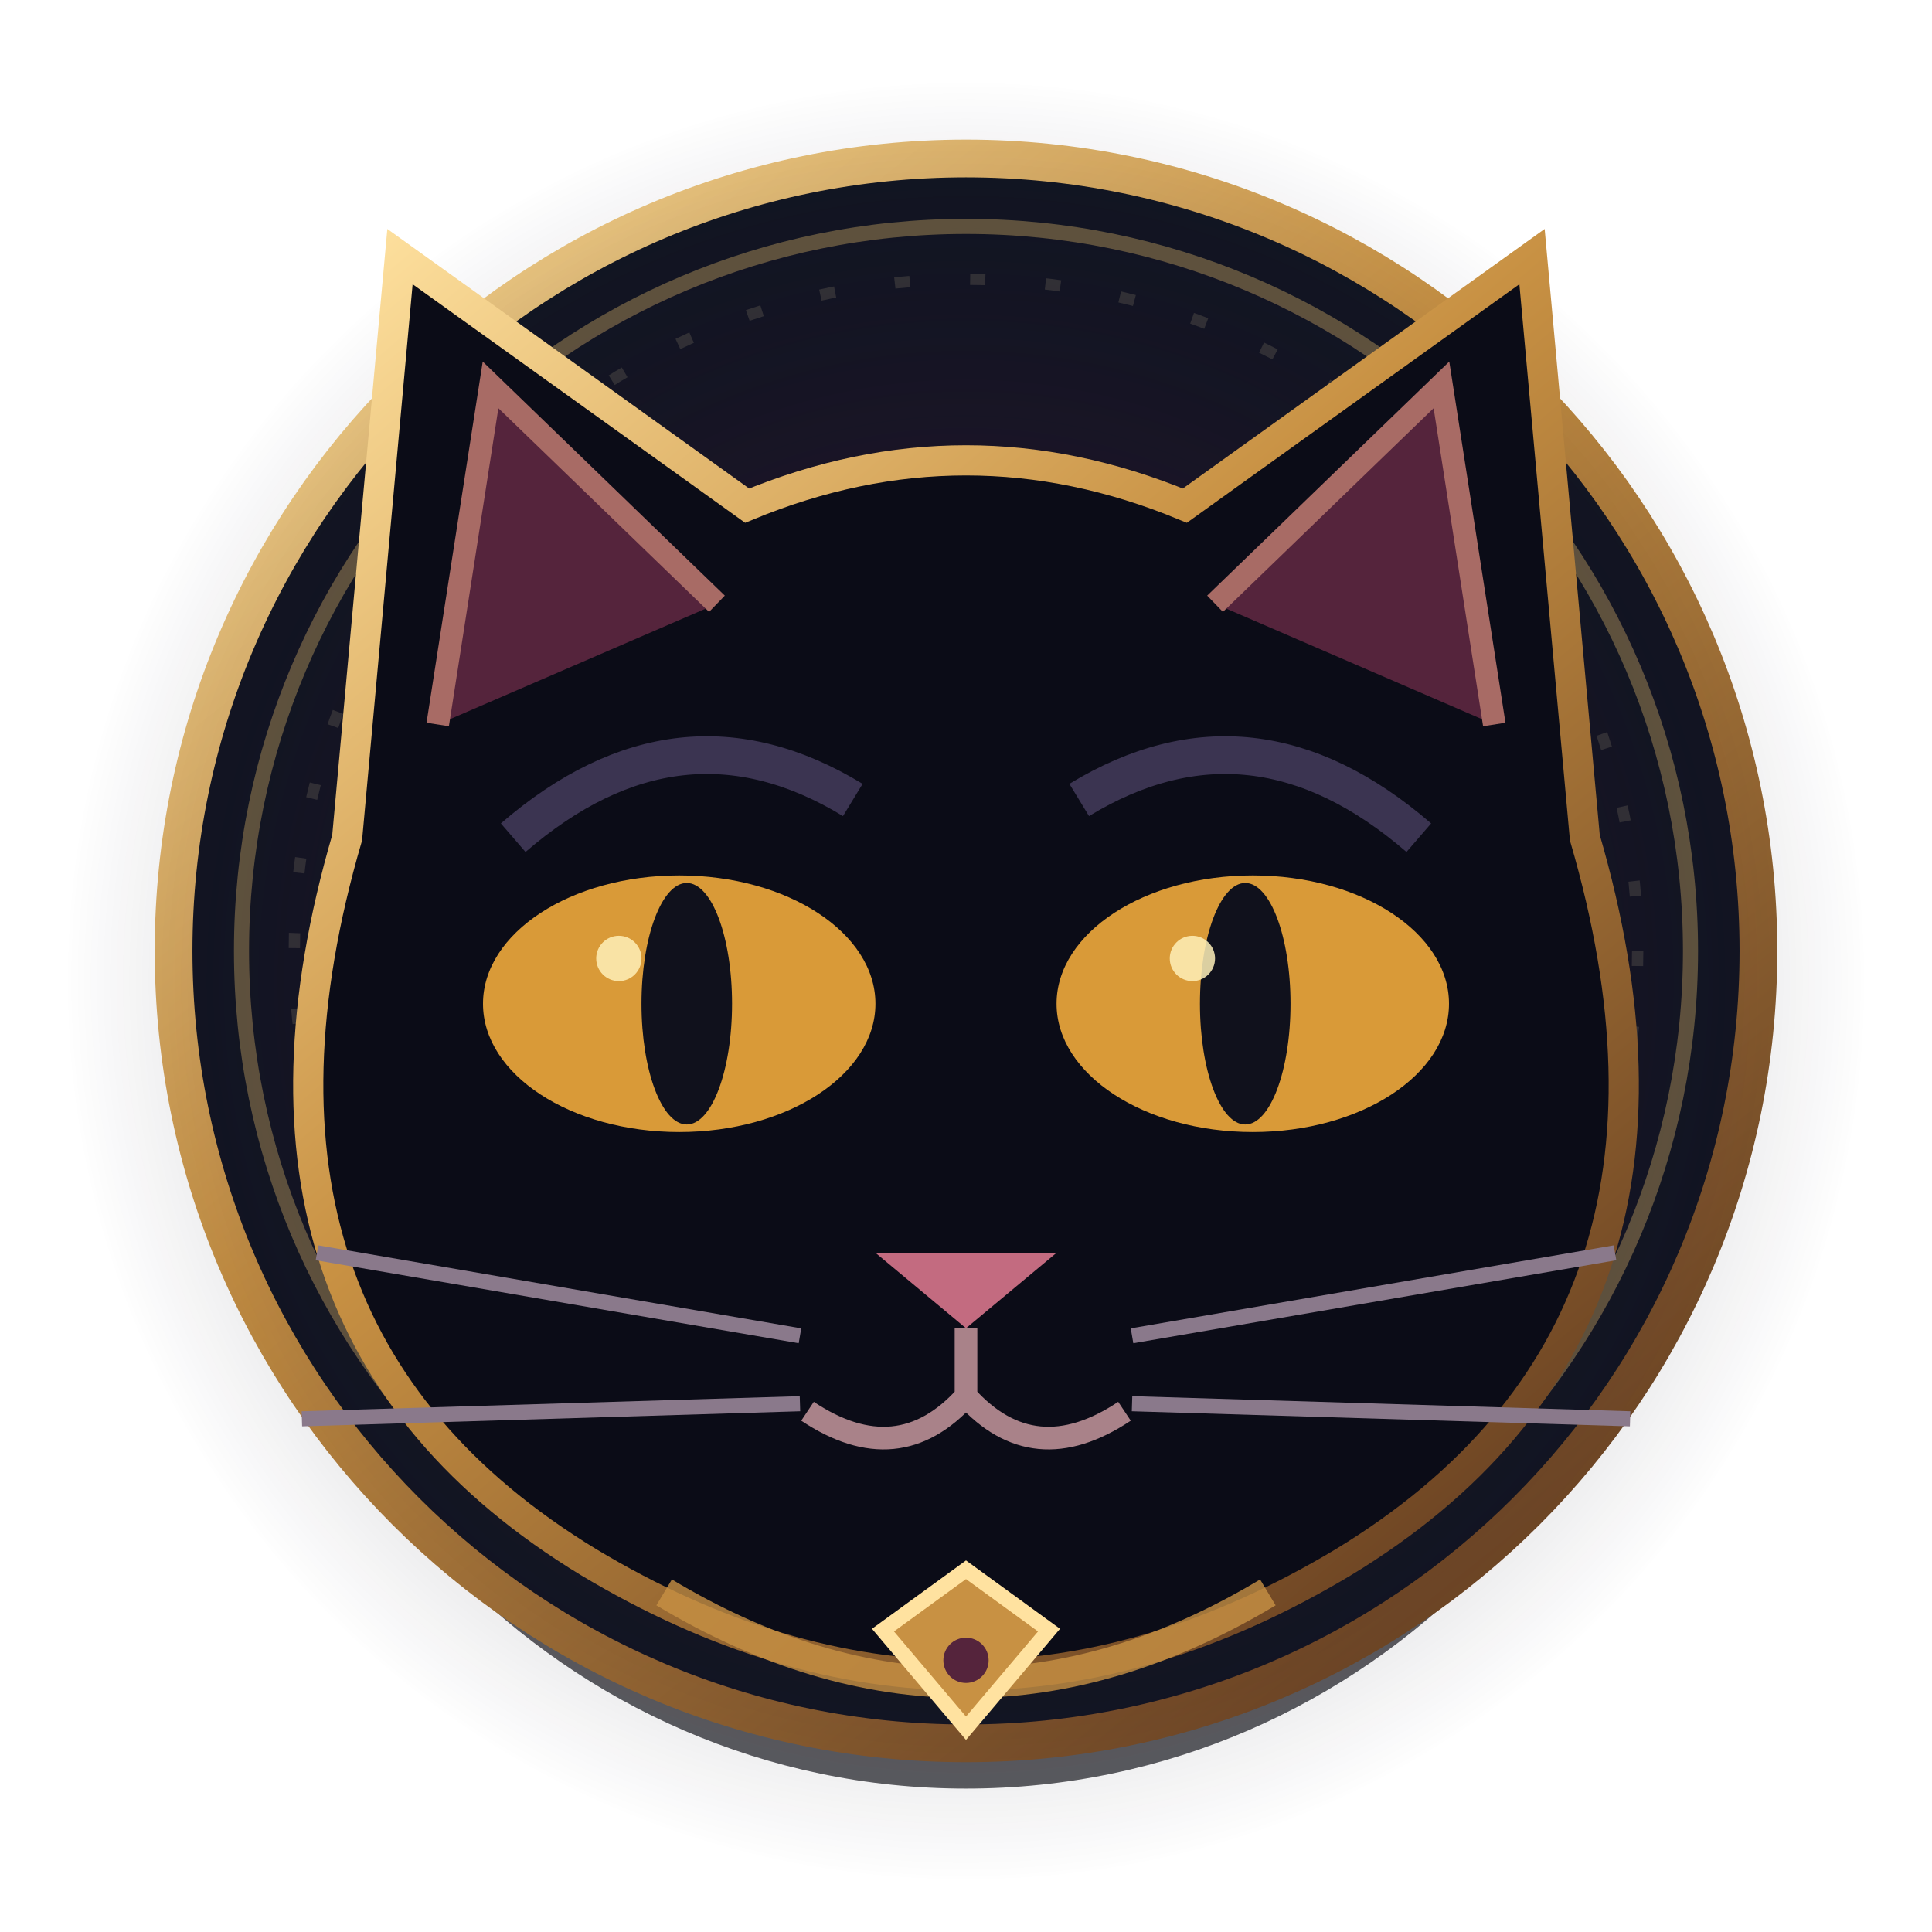
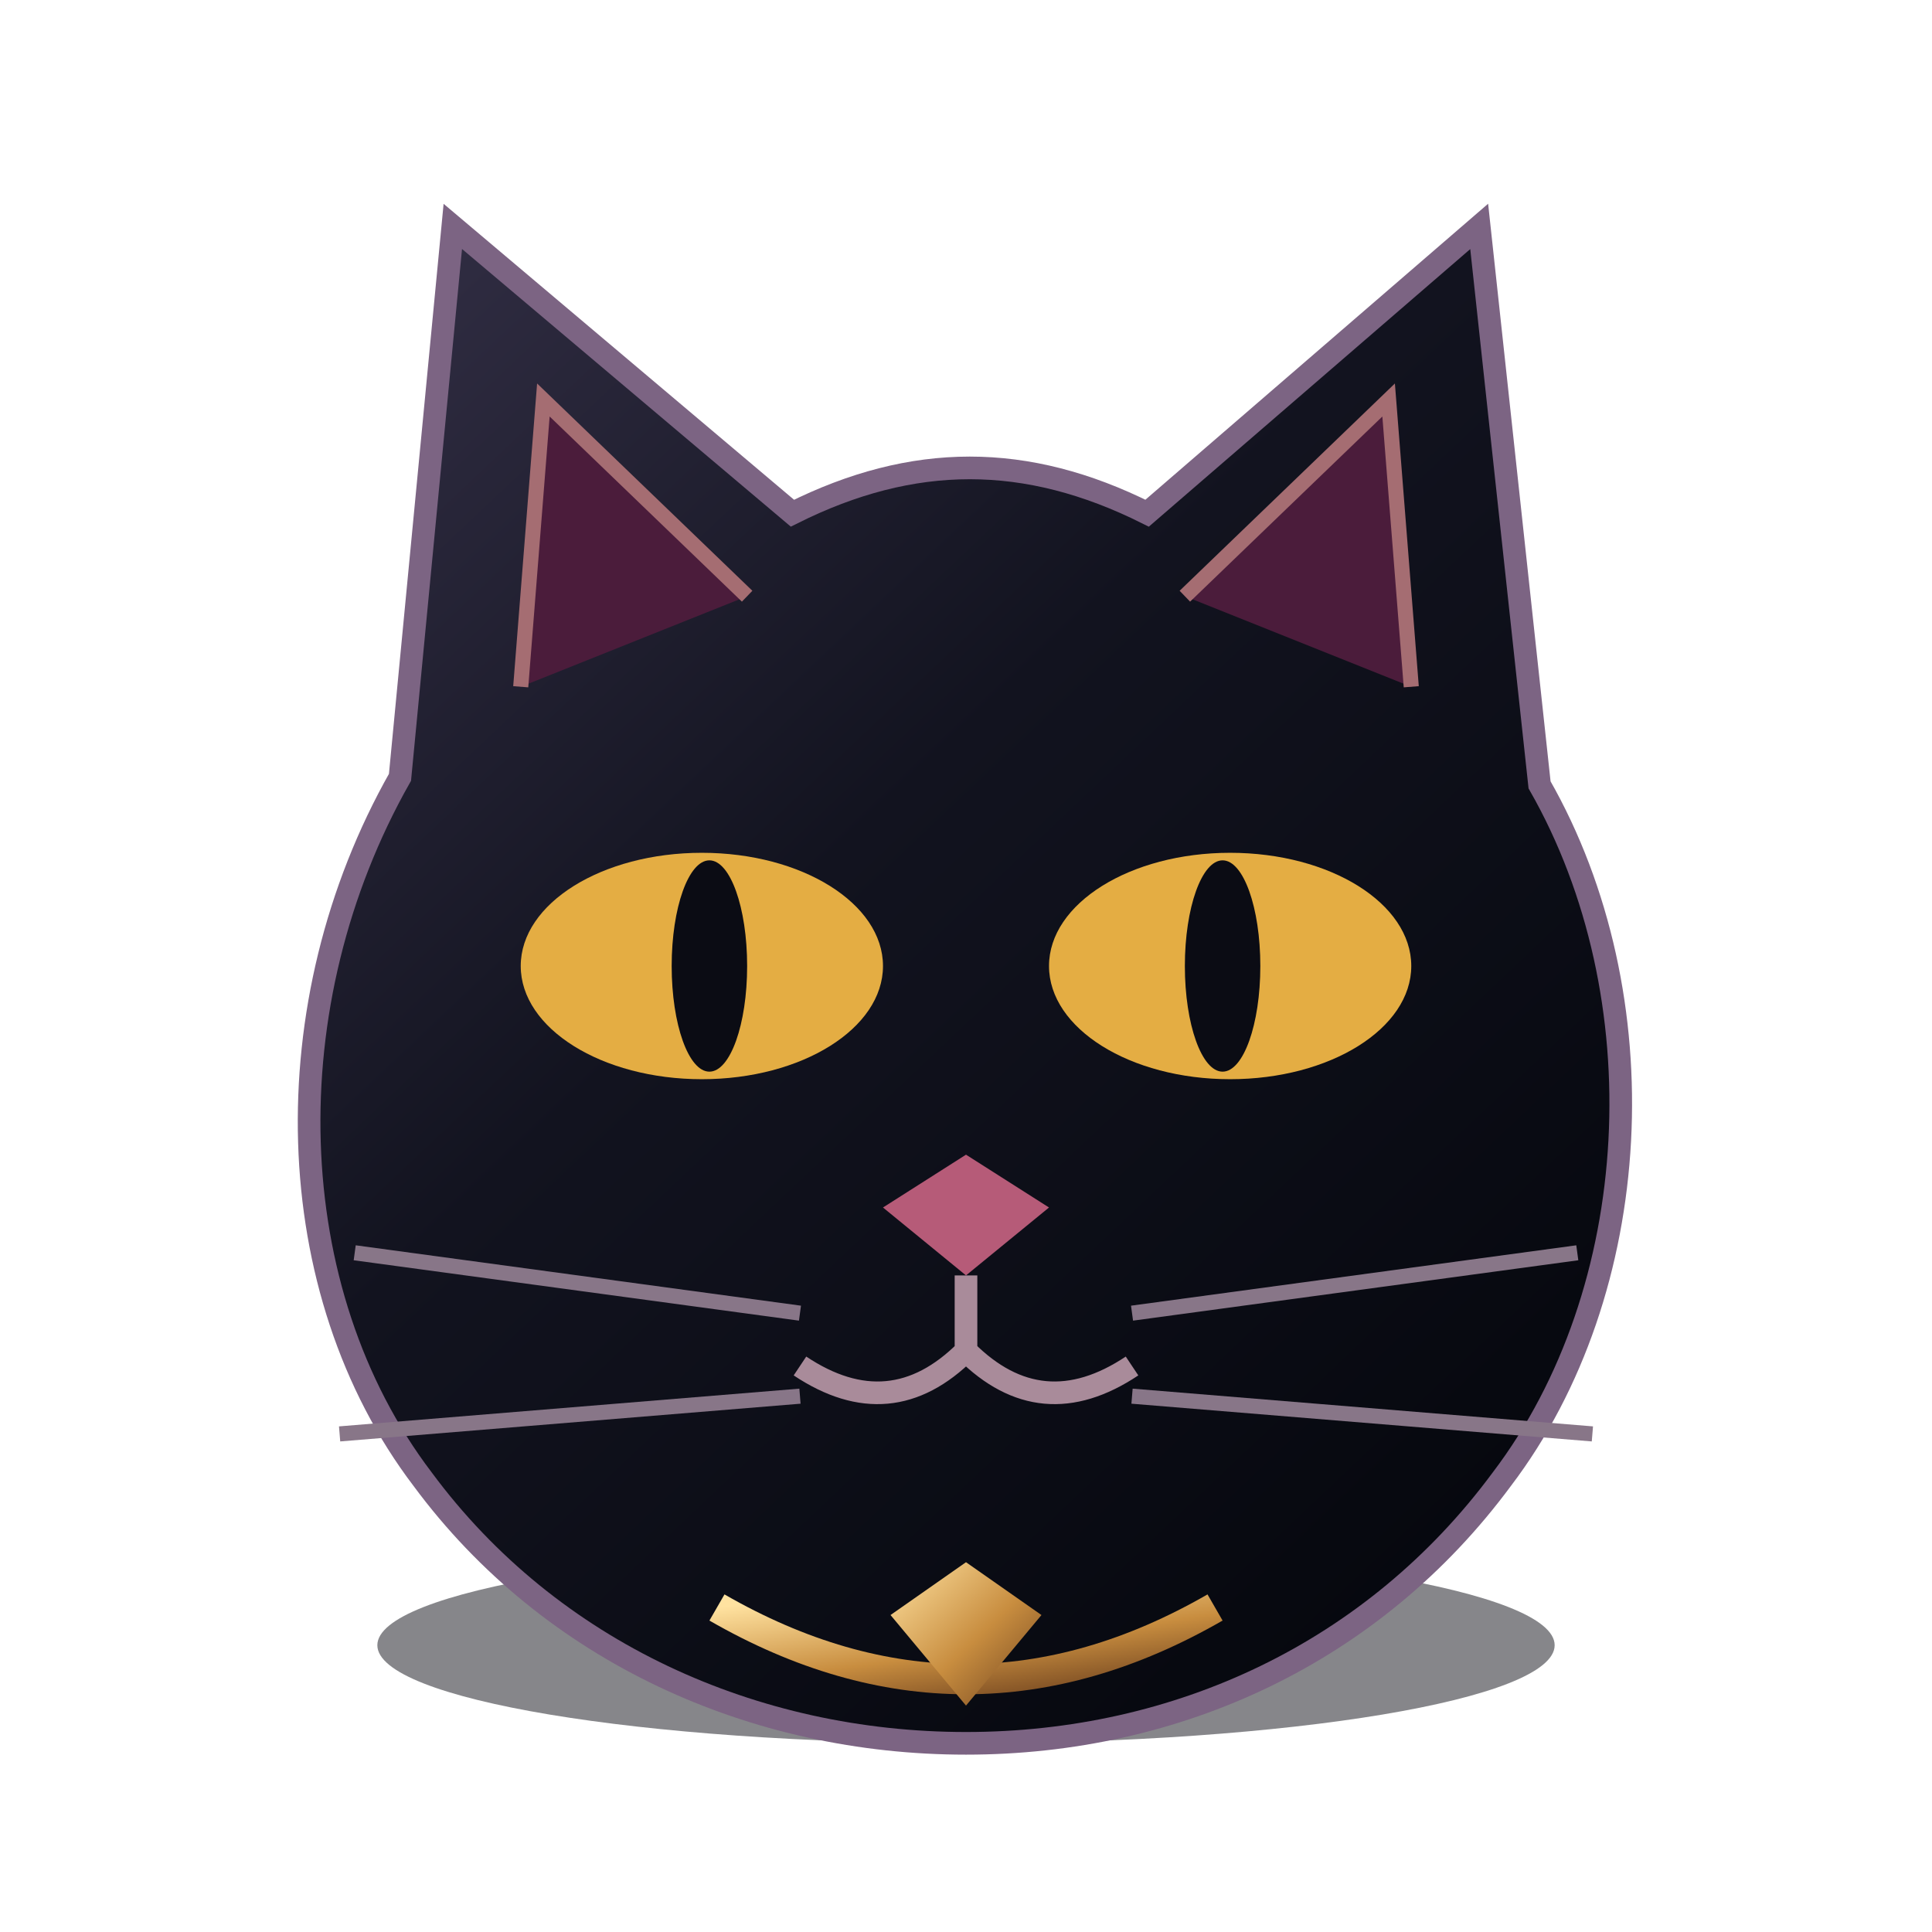
<svg xmlns="http://www.w3.org/2000/svg" width="256" height="256" viewBox="0 0 256 256">
  <defs>
-     <radialGradient id="halo">
-       <stop stop-color="#7A1E56" stop-opacity=".55" />
-       <stop offset="1" stop-color="#080C1A" stop-opacity="0" />
-     </radialGradient>
-     <linearGradient id="gold" x2=".8" y2="1">
+     <linearGradient id="fur" x2=".8" y2="1">
+       <stop stop-color="#343047" />
+       <stop offset=".45" stop-color="#12131F" />
+       <stop offset="1" stop-color="#05070D" />
+     </linearGradient>
+     <linearGradient id="gold" x2="1" y2="1">
      <stop stop-color="#FFE2A0" />
-       <stop offset=".45" stop-color="#C89143" />
-       <stop offset="1" stop-color="#694122" />
+       <stop offset=".55" stop-color="#C88D3F" />
+       <stop offset="1" stop-color="#70431F" />
    </linearGradient>
  </defs>
-   <ellipse cx="128" cy="139" rx="96" ry="98" fill="#05060D" opacity=".65" />
-   <circle cx="128" cy="126" r="105" fill="#111522" stroke="url(#gold)" stroke-width="5" />
-   <circle cx="128" cy="126" r="96" fill="none" stroke="#d8b56a" stroke-opacity=".42" stroke-width="2" />
-   <circle cx="128" cy="126" r="89" fill="none" stroke="#e8d6a5" stroke-opacity=".16" stroke-width="1.5" stroke-dasharray="2 8" />
-   <circle cx="128" cy="130" r="119" fill="url(#halo)" />
-   <path d="M46 111 53 34 99 67Q128 55 157 67L203 34 210 111Q229 176 178 207Q128 237 78 207Q27 176 46 111Z" fill="#0B0C17" stroke="url(#gold)" stroke-width="4" />
-   <path d="M58 96 65 51 95 80M198 96 191 51 161 80" fill="#55243C" stroke="#A86B65" stroke-width="3" />
-   <ellipse cx="90" cy="133" rx="26" ry="17" fill="#D99A38" />
-   <ellipse cx="166" cy="133" rx="26" ry="17" fill="#D99A38" />
-   <ellipse cx="91" cy="133" rx="6" ry="16" fill="#10111C" />
-   <ellipse cx="165" cy="133" rx="6" ry="16" fill="#10111C" />
-   <path d="m116 166 12 10 12-10Z" fill="#C36B80" />
-   <path d="M128 176v9q-9 10-21 2m21-2q9 10 21 2" fill="none" stroke="#A98289" stroke-width="3" />
-   <g fill="#FFF0B9" opacity=".85">
-     <circle cx="82" cy="127" r="3" />
-     <circle cx="158" cy="127" r="3" />
-   </g>
-   <path d="M106 177 42 166m64 20-66 2m110-11 64-11m-64 20 66 2" stroke="#8A798B" stroke-width="2" />
-   <path d="M68 111q22-19 45-5m30 0q23-14 45 5" fill="none" stroke="#3B3451" stroke-width="5" />
-   <path d="M88 211Q128 235 168 211" fill="none" stroke="#C89143" stroke-width="4" opacity=".8" />
-   <path d="M117 216l11 13 11-13-11-8Z" fill="#C89143" stroke="#FFE2A0" stroke-width="2" />
-   <circle cx="128" cy="220" r="3" fill="#55243C" />
+   <ellipse cx="128" cy="218" rx="78" ry="13" fill="#02030A" opacity=".48" />
+   <path d="M53 103 60 30l45 38c16-8 31-8 47 0l44-38 8 74c16 28 14 67-5 92-17 23-43 35-71 35s-55-12-72-35c-19-25-20-63-3-93Z" fill="url(#fur)" stroke="#7C6483" stroke-width="3" />
+   <path d="m69 91 3-38 27 26m88 12-3-38-27 26" fill="#4B1C3B" stroke="#A56D72" stroke-width="2" />
+   <ellipse cx="93" cy="128" rx="24" ry="15" fill="#E4AD43" />
+   <ellipse cx="163" cy="128" rx="24" ry="15" fill="#E4AD43" />
+   <ellipse cx="94" cy="128" rx="5" ry="14" fill="#0B0C14" />
+   <ellipse cx="162" cy="128" rx="5" ry="14" fill="#0B0C14" />
+   <path d="m117 160 11 9 11-9-11-7Z" fill="#B65B78" />
+   <path d="M128 169v10q-10 10-22 2m22-2q10 10 22 2" fill="none" stroke="#A98B9A" stroke-width="3" />
+   <path d="M106 174 47 166m59 19-61 5m105-16 59-8m-59 19 61 5" stroke="#887688" stroke-width="2" />
+   <path d="M95 213q33 19 66 0" fill="none" stroke="url(#gold)" stroke-width="4" />
+   <path d="m118 214 10 12 10-12-10-7Z" fill="url(#gold)" />
</svg>
